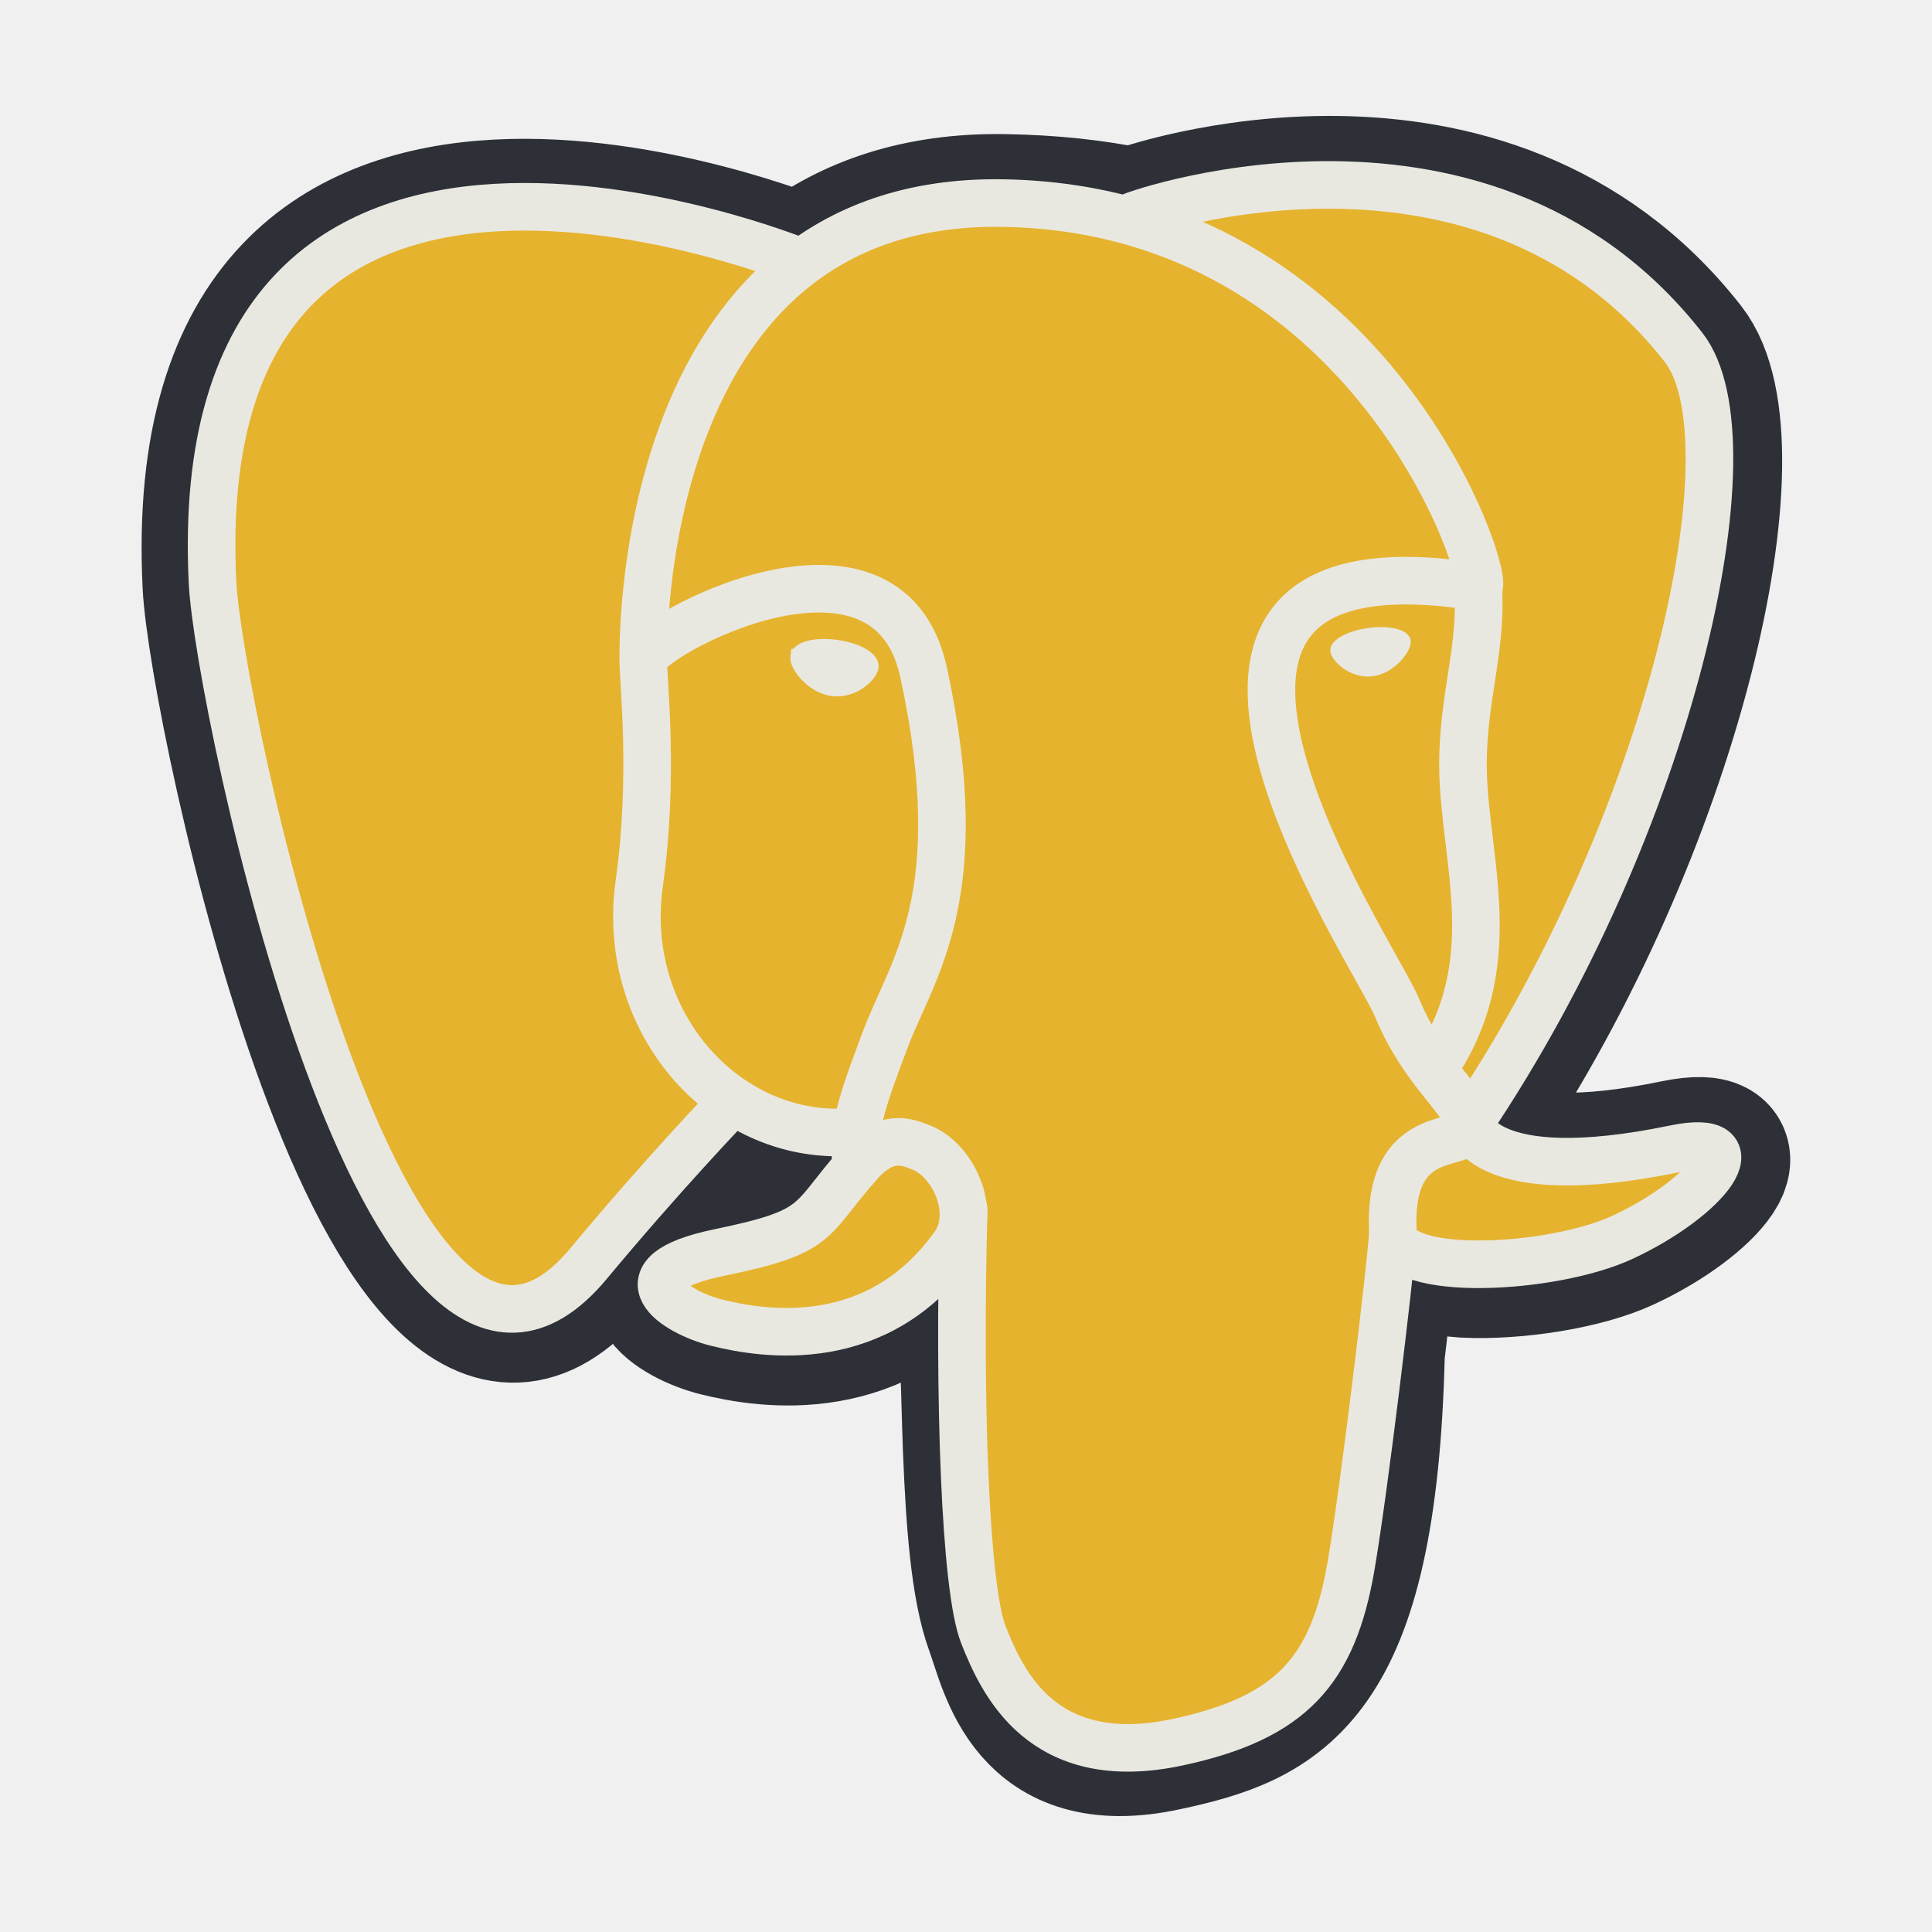
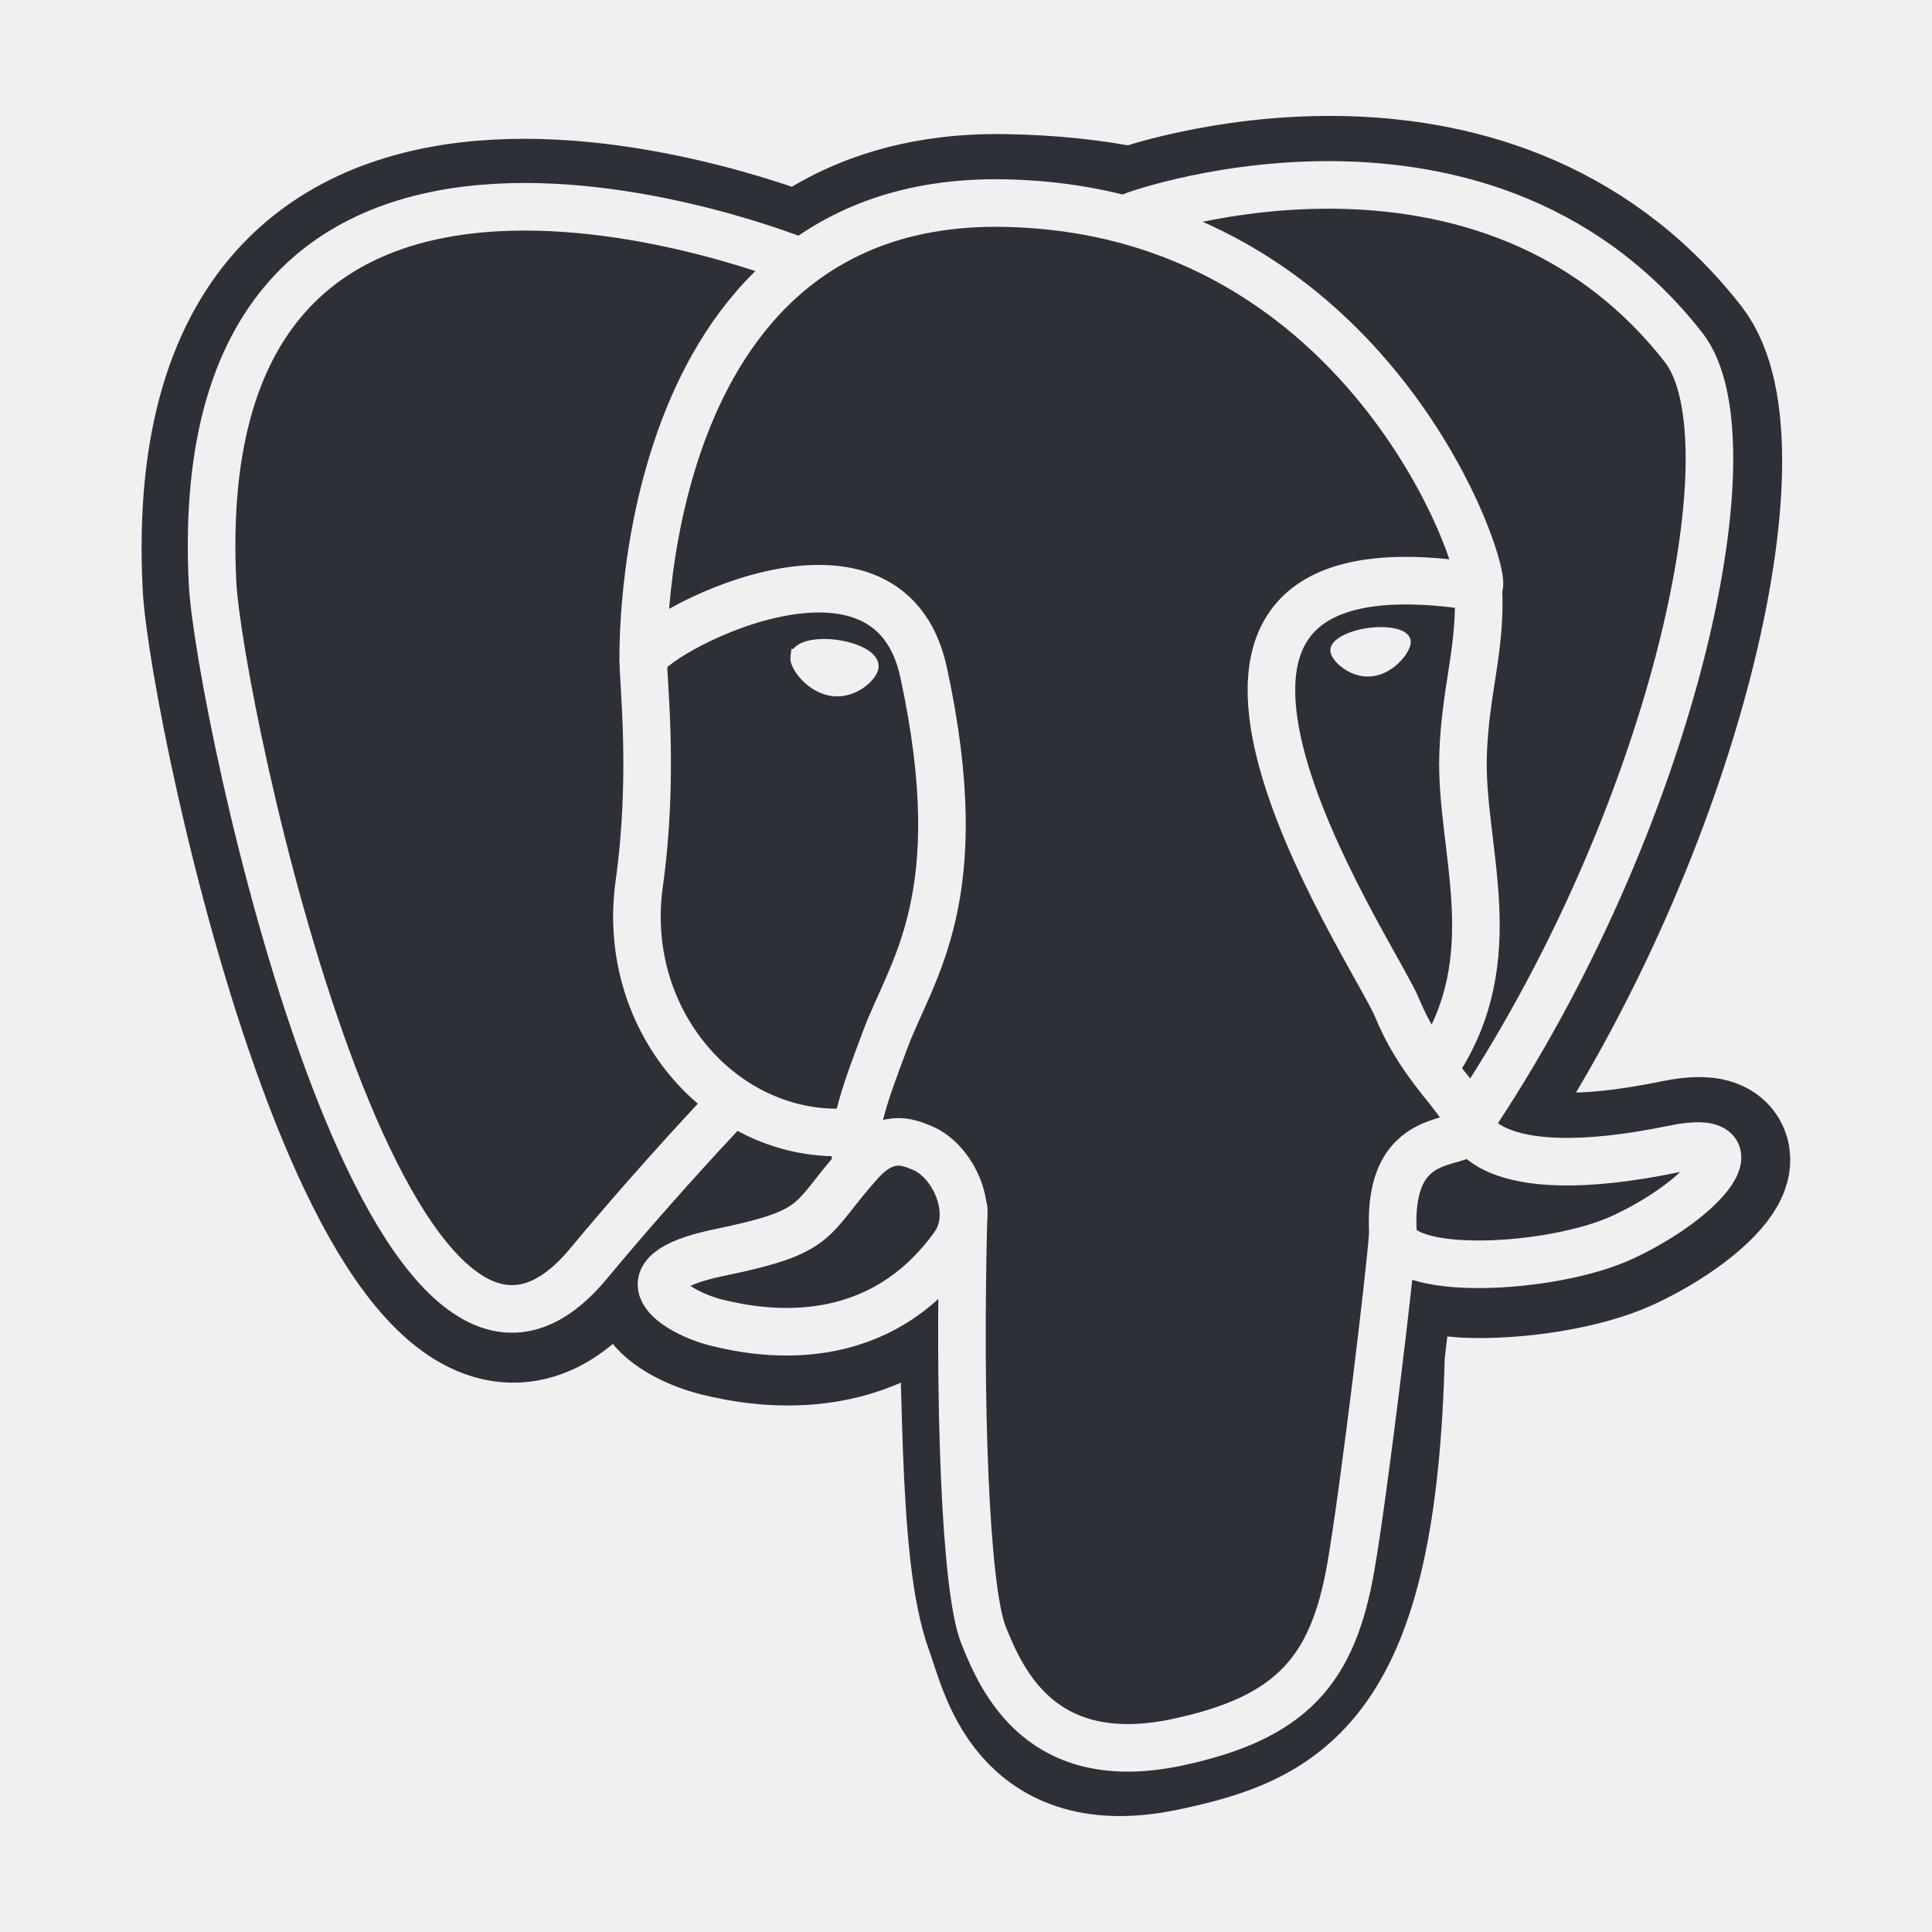
<svg xmlns="http://www.w3.org/2000/svg" width="100" height="100" viewBox="0 0 100 100" xml:space="preserve">
-   <g transform="translate(7.230 6.000) scale(0.19758)">
-     <g id="orginal" style="fill-rule:nonzero;clip-rule:nonzero;stroke:#2D3037;stroke-miterlimit:4;">
+   <defs>
+     <mask id="m" maskUnits="userSpaceOnUse" x="0" y="0" width="100" height="100">
+       <g transform="translate(7.230 6.000) scale(0.19758)">
+         <g id="orginal" style="fill-rule:nonzero;clip-rule:nonzero;stroke:#fff;stroke-miterlimit:4;">
	</g>
-     <g id="Layer_x0020_3" style="fill-rule:nonzero;clip-rule:nonzero;fill:none;stroke:#E9E8E0;stroke-width:12.465;stroke-linecap:round;stroke-linejoin:round;stroke-miterlimit:4;">
-       <path style="fill:#2D3037;stroke:#2D3037;stroke-width:37.395;stroke-linecap:butt;stroke-linejoin:miter;" d="M323.205,324.227c2.833-23.601,1.984-27.062,19.563-23.239l4.463,0.392c13.517,0.615,31.199-2.174,41.587-7c22.362-10.376,35.622-27.7,13.572-23.148c-50.297,10.376-53.755-6.655-53.755-6.655c53.111-78.803,75.313-178.836,56.149-203.322    C352.514-5.534,262.036,26.049,260.522,26.869l-0.482,0.089c-9.938-2.062-21.06-3.294-33.554-3.496c-22.761-0.374-40.032,5.967-53.133,15.904c0,0-161.408-66.498-153.899,83.628c1.597,31.936,45.777,241.655,98.47,178.31    c19.259-23.163,37.871-42.748,37.871-42.748c9.242,6.14,20.307,9.272,31.912,8.147l0.897-0.765c-0.281,2.876-0.157,5.689,0.359,9.019c-13.572,15.167-9.584,17.83-36.723,23.416c-27.457,5.659-11.326,15.734-0.797,18.367c12.768,3.193,42.305,7.716,62.268-20.224    l-0.795,3.188c5.325,4.26,4.965,30.619,5.72,49.452c0.756,18.834,2.017,36.409,5.856,46.771c3.839,10.36,8.369,37.05,44.036,29.406c29.809-6.388,52.6-15.582,54.677-101.107" />
-       <path style="fill:#E5B32E;stroke:none;" d="M402.395,271.23c-50.302,10.376-53.76-6.655-53.76-6.655c53.111-78.808,75.313-178.843,56.153-203.326c-52.27-66.785-142.752-35.2-144.262-34.38l-0.486,0.087c-9.938-2.063-21.06-3.292-33.56-3.496c-22.761-0.373-40.026,5.967-53.127,15.902    c0,0-161.411-66.495-153.904,83.63c1.597,31.938,45.776,241.657,98.471,178.312c19.26-23.163,37.869-42.748,37.869-42.748c9.243,6.14,20.308,9.272,31.908,8.147l0.901-0.765c-0.28,2.876-0.152,5.689,0.361,9.019c-13.575,15.167-9.586,17.83-36.723,23.416    c-27.459,5.659-11.328,15.734-0.796,18.367c12.768,3.193,42.307,7.716,62.266-20.224l-0.796,3.188c5.319,4.26,9.054,27.711,8.428,48.969c-0.626,21.259-1.044,35.854,3.147,47.254c4.191,11.4,8.368,37.05,44.042,29.406c29.809-6.388,45.256-22.942,47.405-50.555    c1.525-19.631,4.976-16.729,5.194-34.28l2.768-8.309c3.192-26.611,0.507-35.196,18.872-31.203l4.463,0.392c13.517,0.615,31.208-2.174,41.591-7c22.358-10.376,35.618-27.7,13.573-23.148z" />
-       <path d="M215.866,286.484c-1.385,49.516,0.348,99.377,5.193,111.495c4.848,12.118,15.223,35.688,50.9,28.045c29.806-6.39,40.651-18.756,45.357-46.051c3.466-20.082,10.148-75.854,11.005-87.281" />
-       <path d="M173.104,38.256c0,0-161.521-66.016-154.012,84.109c1.597,31.938,45.779,241.664,98.473,178.316c19.256-23.166,36.671-41.335,36.671-41.335" />
-       <path d="M260.349,26.207c-5.591,1.753,89.848-34.889,144.087,34.417c19.159,24.484-3.043,124.519-56.153,203.329" />
-       <path style="stroke-linejoin:bevel;" d="M348.282,263.953c0,0,3.461,17.036,53.764,6.653c22.04-4.552,8.776,12.774-13.577,23.155c-18.345,8.514-59.474,10.696-60.146-1.069c-1.729-30.355,21.647-21.133,19.96-28.739c-1.525-6.85-11.979-13.573-18.894-30.338    c-6.037-14.633-82.796-126.849,21.287-110.183c3.813-0.789-27.146-99.002-124.553-100.599c-97.385-1.597-94.19,119.762-94.19,119.762" />
-       <path d="M188.604,274.334c-13.577,15.166-9.584,17.829-36.723,23.417c-27.459,5.66-11.326,15.733-0.797,18.365c12.768,3.195,42.307,7.718,62.266-20.229c6.078-8.509-0.036-22.086-8.385-25.547c-4.034-1.671-9.428-3.765-16.361,3.994z" />
-       <path d="M187.715,274.069c-1.368-8.917,2.93-19.528,7.536-31.942c6.922-18.626,22.893-37.255,10.117-96.339c-9.523-44.029-73.396-9.163-73.436-3.193c-0.039,5.968,2.889,30.26-1.067,58.548c-5.162,36.913,23.488,68.132,56.479,64.938" />
-       <path style="fill:#E9E8E0;stroke-width:4.155;stroke-linecap:butt;stroke-linejoin:miter;" d="M172.517,141.7c-0.288,2.039,3.733,7.48,8.976,8.207c5.234,0.73,9.714-3.522,9.998-5.559c0.284-2.039-3.732-4.285-8.977-5.015c-5.237-0.731-9.719,0.333-9.996,2.367z" />
-       <path style="fill:#E9E8E0;stroke-width:2.078;stroke-linecap:butt;stroke-linejoin:miter;" d="M331.941,137.543c0.284,2.039-3.732,7.48-8.976,8.207c-5.238,0.73-9.718-3.522-10.005-5.559c-0.277-2.039,3.74-4.285,8.979-5.015c5.239-0.73,9.718,0.333,10.002,2.368z" />
-       <path d="M350.676,123.432c0.863,15.994-3.445,26.888-3.988,43.914c-0.804,24.748,11.799,53.074-7.191,81.435" />
-       <path style="stroke-width:3;" d="M0,60.232" />
-     </g>
-   </g>
+         <g id="Layer_x0020_3" style="fill-rule:nonzero;clip-rule:nonzero;fill:none;stroke:#000;stroke-width:12.465;stroke-linecap:round;stroke-linejoin:round;stroke-miterlimit:4;">
+           <path style="fill:#fff;stroke:#fff;stroke-width:37.395;stroke-linecap:butt;stroke-linejoin:miter;" d="M323.205,324.227c2.833-23.601,1.984-27.062,19.563-23.239l4.463,0.392c13.517,0.615,31.199-2.174,41.587-7c22.362-10.376,35.622-27.7,13.572-23.148c-50.297,10.376-53.755-6.655-53.755-6.655c53.111-78.803,75.313-178.836,56.149-203.322    C352.514-5.534,262.036,26.049,260.522,26.869l-0.482,0.089c-9.938-2.062-21.06-3.294-33.554-3.496c-22.761-0.374-40.032,5.967-53.133,15.904c0,0-161.408-66.498-153.899,83.628c1.597,31.936,45.777,241.655,98.47,178.31    c19.259-23.163,37.871-42.748,37.871-42.748c9.242,6.14,20.307,9.272,31.912,8.147l0.897-0.765c-0.281,2.876-0.157,5.689,0.359,9.019c-13.572,15.167-9.584,17.83-36.723,23.416c-27.457,5.659-11.326,15.734-0.797,18.367c12.768,3.193,42.305,7.716,62.268-20.224    l-0.795,3.188c5.325,4.26,4.965,30.619,5.72,49.452c0.756,18.834,2.017,36.409,5.856,46.771c3.839,10.36,8.369,37.05,44.036,29.406c29.809-6.388,52.6-15.582,54.677-101.107" />
+           <path style="fill:#fff;stroke:none;" d="M402.395,271.23c-50.302,10.376-53.76-6.655-53.76-6.655c53.111-78.808,75.313-178.843,56.153-203.326c-52.27-66.785-142.752-35.2-144.262-34.38l-0.486,0.087c-9.938-2.063-21.06-3.292-33.56-3.496c-22.761-0.373-40.026,5.967-53.127,15.902    c0,0-161.411-66.495-153.904,83.63c1.597,31.938,45.776,241.657,98.471,178.312c19.26-23.163,37.869-42.748,37.869-42.748c9.243,6.14,20.308,9.272,31.908,8.147l0.901-0.765c-0.28,2.876-0.152,5.689,0.361,9.019c-13.575,15.167-9.586,17.83-36.723,23.416    c-27.459,5.659-11.328,15.734-0.796,18.367c12.768,3.193,42.307,7.716,62.266-20.224l-0.796,3.188c5.319,4.26,9.054,27.711,8.428,48.969c-0.626,21.259-1.044,35.854,3.147,47.254c4.191,11.4,8.368,37.05,44.042,29.406c29.809-6.388,45.256-22.942,47.405-50.555    c1.525-19.631,4.976-16.729,5.194-34.28l2.768-8.309c3.192-26.611,0.507-35.196,18.872-31.203l4.463,0.392c13.517,0.615,31.208-2.174,41.591-7c22.358-10.376,35.618-27.7,13.573-23.148z" />
+           <path d="M215.866,286.484c-1.385,49.516,0.348,99.377,5.193,111.495c4.848,12.118,15.223,35.688,50.9,28.045c29.806-6.39,40.651-18.756,45.357-46.051c3.466-20.082,10.148-75.854,11.005-87.281" />
+           <path d="M173.104,38.256c0,0-161.521-66.016-154.012,84.109c1.597,31.938,45.779,241.664,98.473,178.316c19.256-23.166,36.671-41.335,36.671-41.335" />
+           <path d="M260.349,26.207c-5.591,1.753,89.848-34.889,144.087,34.417c19.159,24.484-3.043,124.519-56.153,203.329" />
+           <path style="stroke-linejoin:bevel;" d="M348.282,263.953c0,0,3.461,17.036,53.764,6.653c22.04-4.552,8.776,12.774-13.577,23.155c-18.345,8.514-59.474,10.696-60.146-1.069c-1.729-30.355,21.647-21.133,19.96-28.739c-1.525-6.85-11.979-13.573-18.894-30.338    c-6.037-14.633-82.796-126.849,21.287-110.183c3.813-0.789-27.146-99.002-124.553-100.599c-97.385-1.597-94.19,119.762-94.19,119.762" />
+           <path d="M188.604,274.334c-13.577,15.166-9.584,17.829-36.723,23.417c-27.459,5.66-11.326,15.733-0.797,18.365c12.768,3.195,42.307,7.718,62.266-20.229c6.078-8.509-0.036-22.086-8.385-25.547c-4.034-1.671-9.428-3.765-16.361,3.994z" />
+           <path d="M187.715,274.069c-1.368-8.917,2.93-19.528,7.536-31.942c6.922-18.626,22.893-37.255,10.117-96.339c-9.523-44.029-73.396-9.163-73.436-3.193c-0.039,5.968,2.889,30.26-1.067,58.548c-5.162,36.913,23.488,68.132,56.479,64.938" />
+           <path style="fill:#000;stroke-width:4.155;stroke-linecap:butt;stroke-linejoin:miter;" d="M172.517,141.7c-0.288,2.039,3.733,7.48,8.976,8.207c5.234,0.73,9.714-3.522,9.998-5.559c0.284-2.039-3.732-4.285-8.977-5.015c-5.237-0.731-9.719,0.333-9.996,2.367z" />
+           <path style="fill:#000;stroke-width:2.078;stroke-linecap:butt;stroke-linejoin:miter;" d="M331.941,137.543c0.284,2.039-3.732,7.48-8.976,8.207c-5.238,0.73-9.718-3.522-10.005-5.559c-0.277-2.039,3.74-4.285,8.979-5.015c5.239-0.73,9.718,0.333,10.002,2.368z" />
+           <path d="M350.676,123.432c0.863,15.994-3.445,26.888-3.988,43.914c-0.804,24.748,11.799,53.074-7.191,81.435" />
+           <path style="stroke-width:3;" d="M0,60.232" />
+         </g>
+       </g>
+     </mask>
+   </defs>
+   <rect width="100" height="100" fill="#2D3037" mask="url(#m)" />
</svg>
